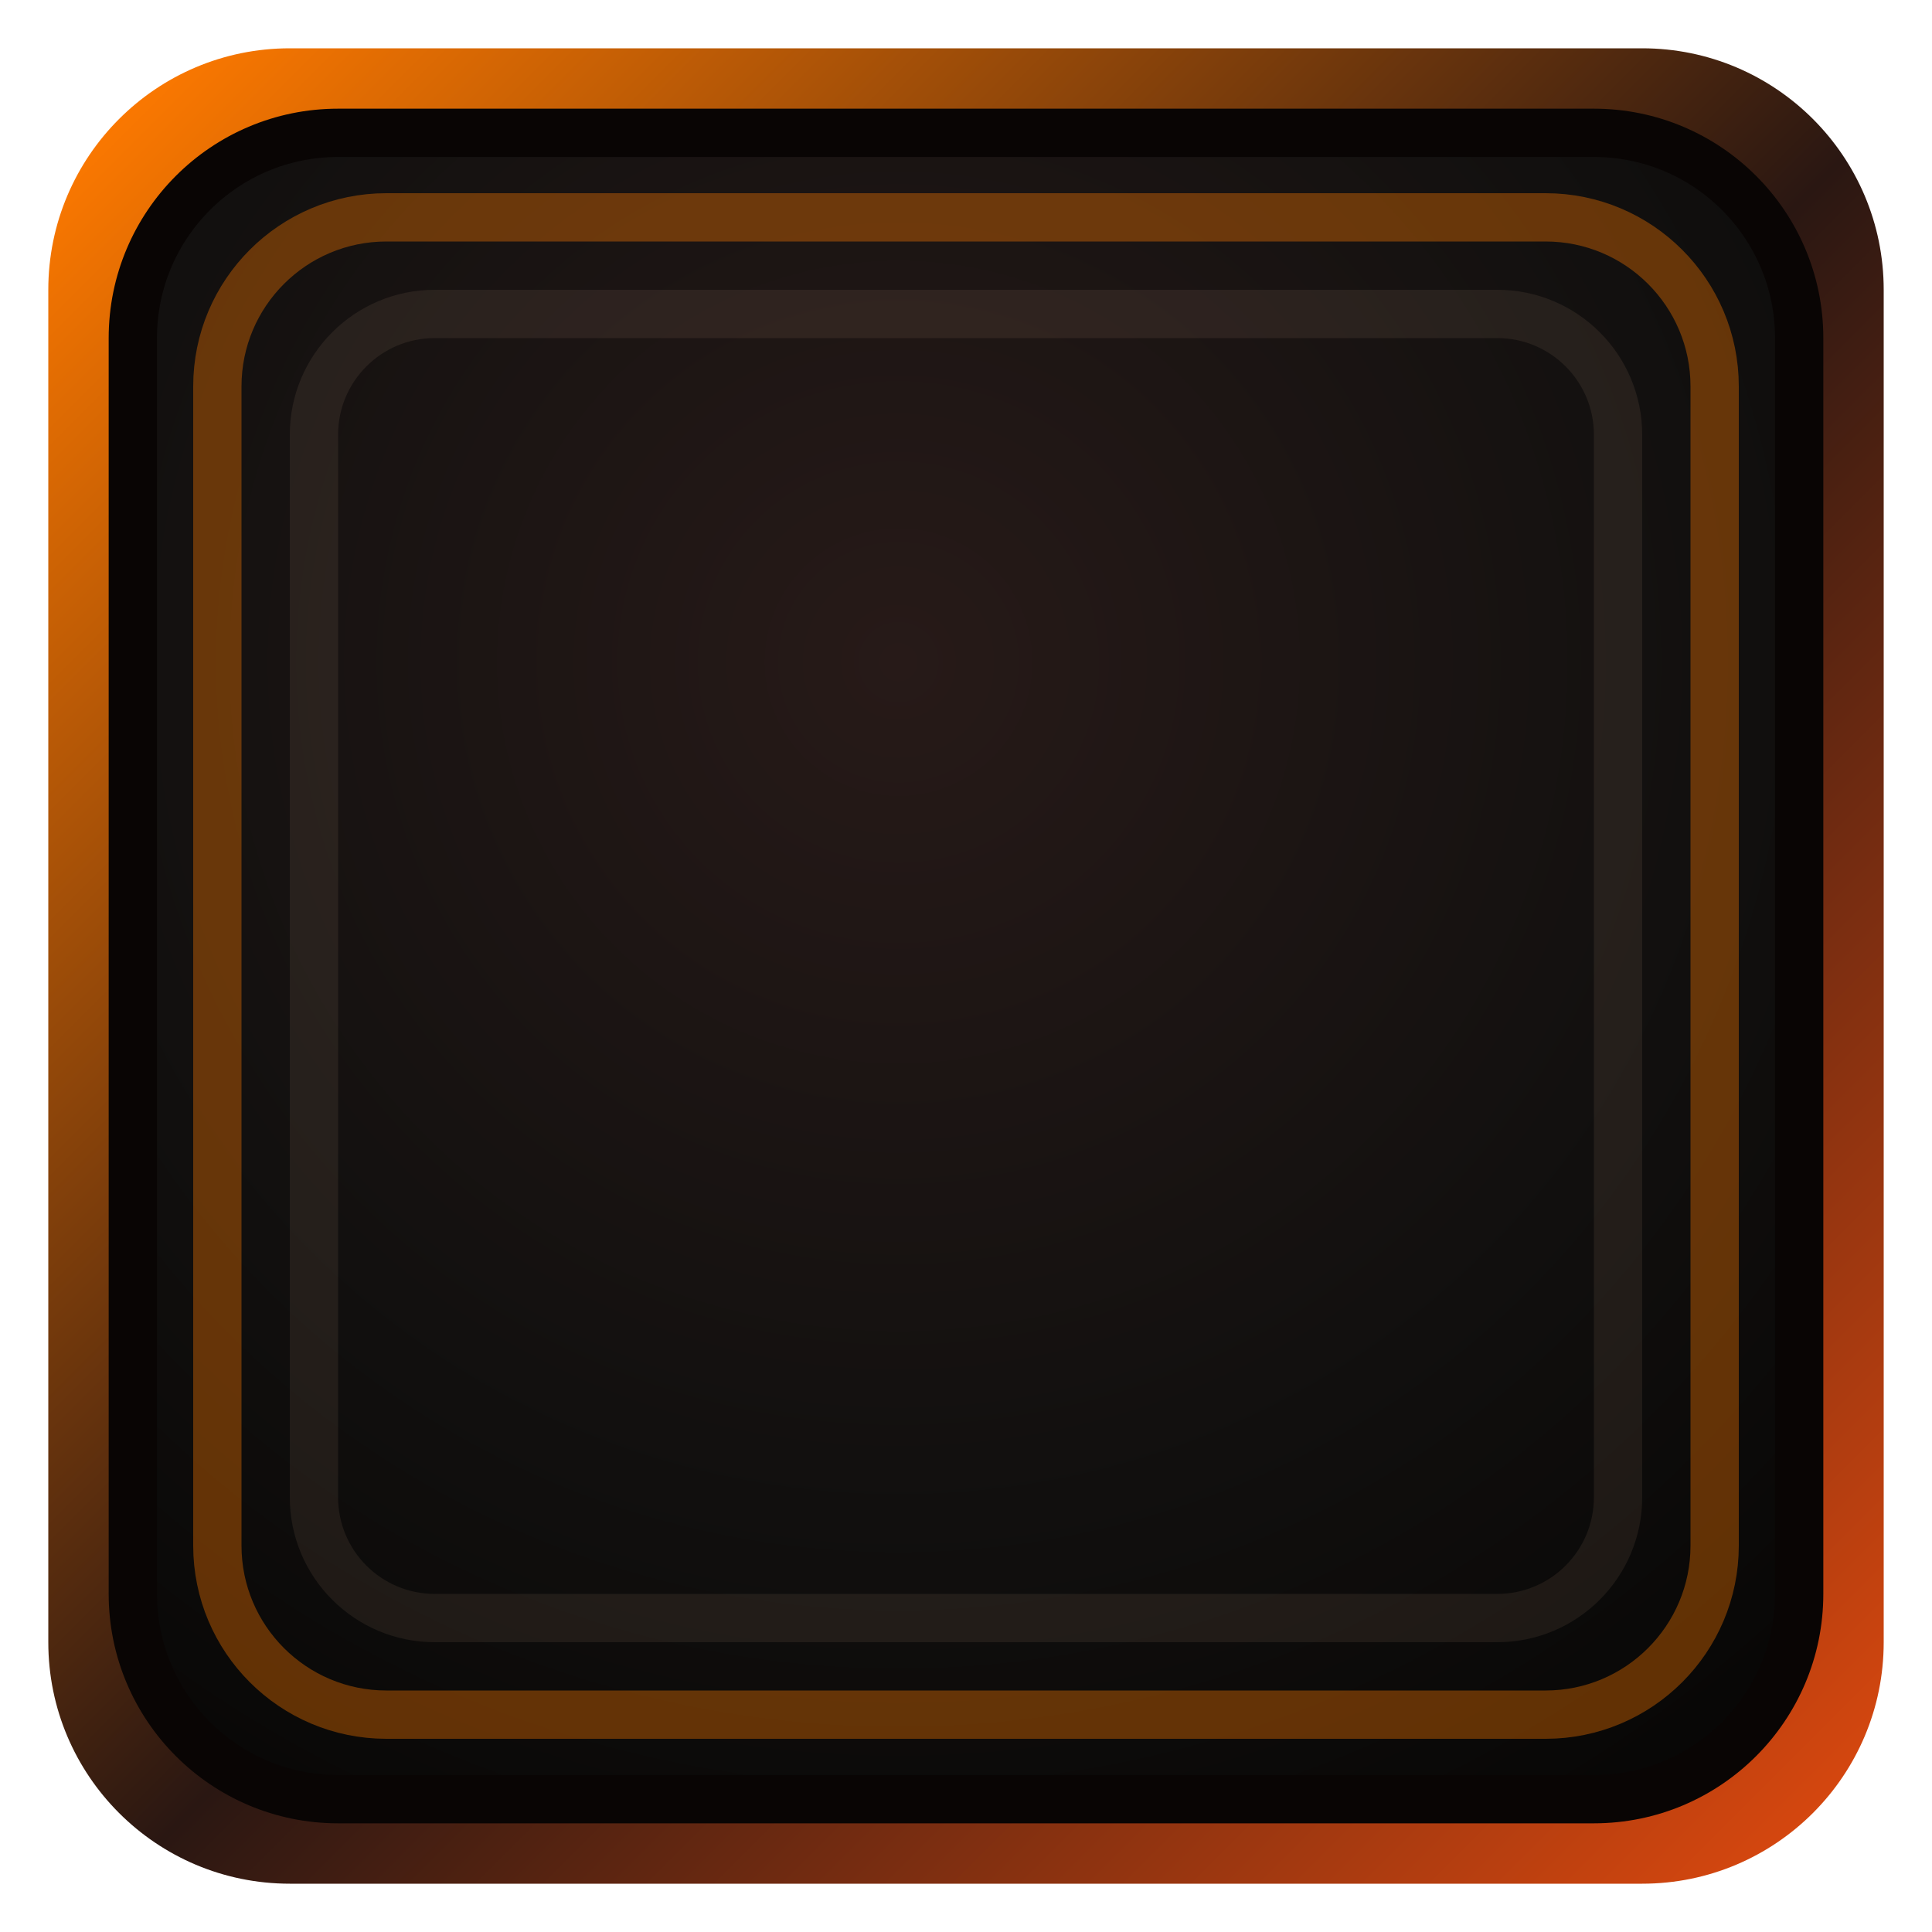
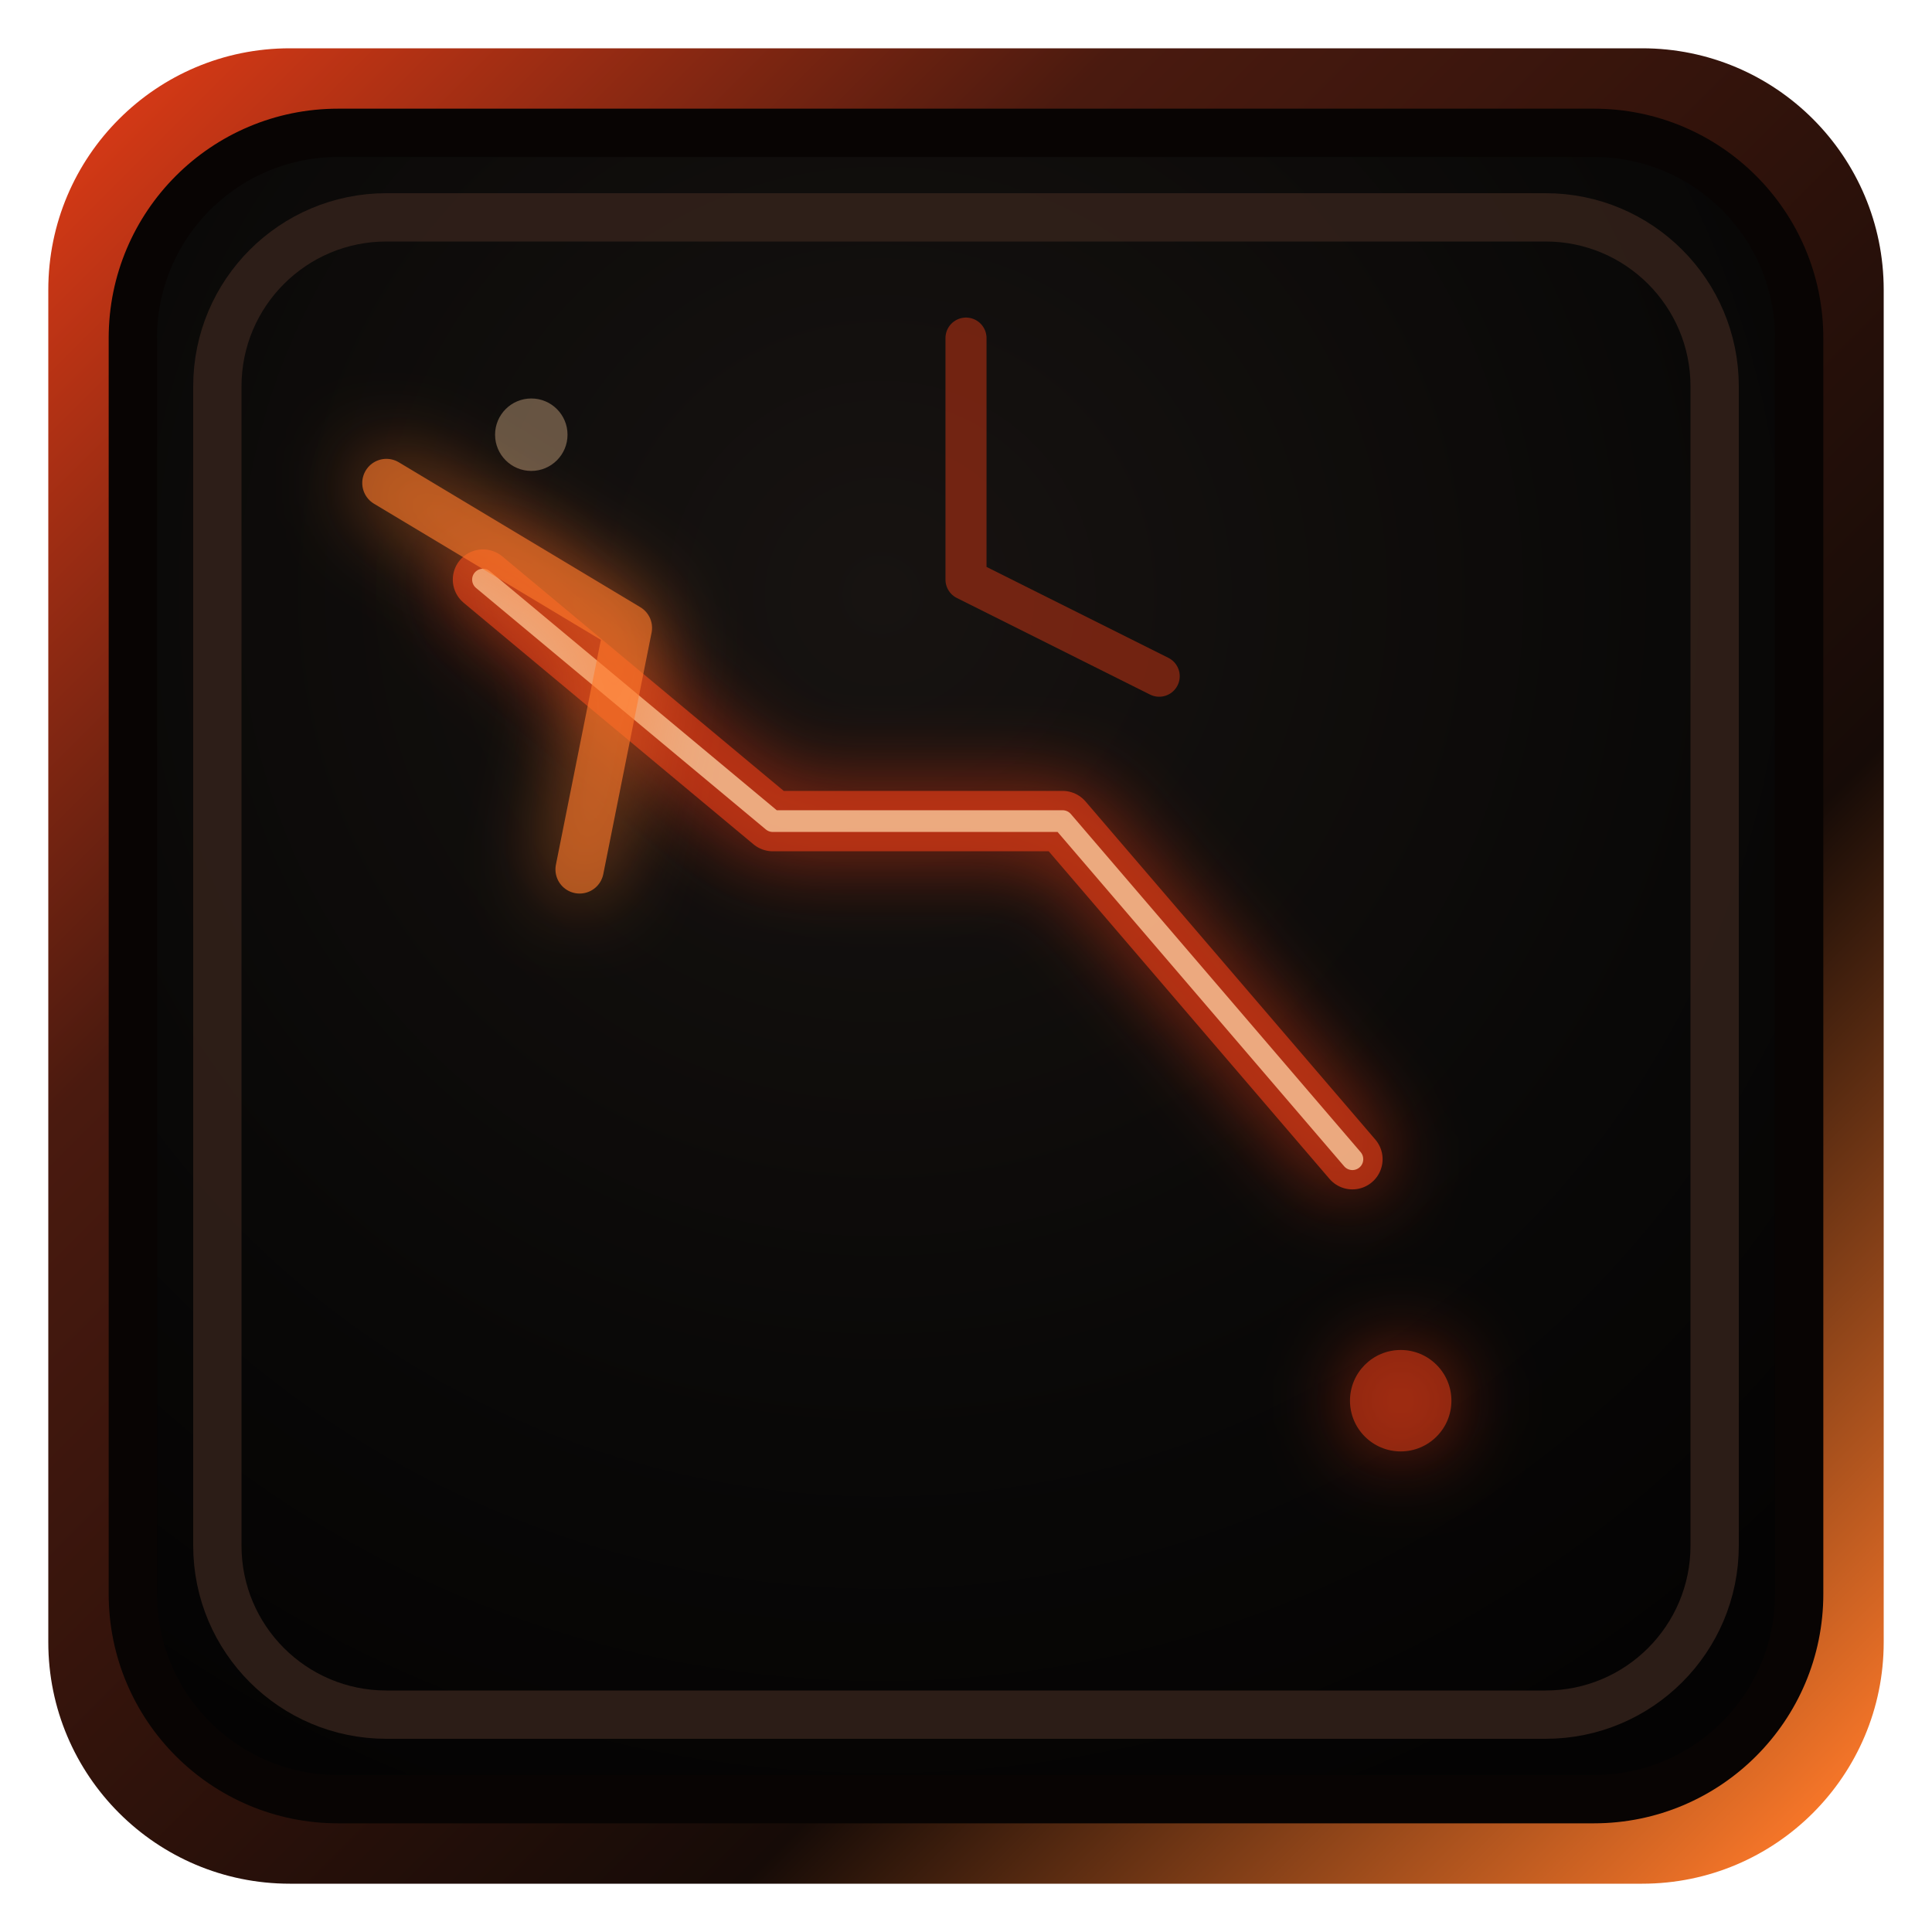
<svg xmlns="http://www.w3.org/2000/svg" width="40" height="40" viewBox="0 0 40 40" fill="none">
  <defs>
-     <linearGradient id="edge" x1="2" y1="2" x2="38" y2="38" gradientUnits="userSpaceOnUse">
-       <stop offset="0" stop-color="#FF7A00" />
-       <stop offset="0.52" stop-color="#2A1712" />
-       <stop offset="1" stop-color="#D9480F" />
+     <linearGradient id="rim" x1="2" y1="2" x2="38" y2="38" gradientUnits="userSpaceOnUse">
+       <stop offset="0" stop-color="#D93A16" />
+       <stop offset="0.28" stop-color="#4A1A0F" />
+       <stop offset="0.7" stop-color="#160B07" />
+       <stop offset="1" stop-color="#FF7A2A" />
    </linearGradient>
-     <radialGradient id="core" cx="0.46" cy="0.32" r="0.82">
-       <stop offset="0" stop-color="#271A18" />
-       <stop offset="0.58" stop-color="#12100F" />
-       <stop offset="1" stop-color="#070605" />
+     <radialGradient id="basalt" cx="0.45" cy="0.28" r="0.78">
+       <stop offset="0" stop-color="#171311" />
+       <stop offset="0.65" stop-color="#090807" />
+       <stop offset="1" stop-color="#040303" />
    </radialGradient>
+     <filter id="lavaGlow" x="-8" y="-8" width="56" height="56" color-interpolation-filters="sRGB">
+       <feGaussianBlur stdDeviation="0.85" result="blur" />
+       <feMerge>
+         <feMergeNode in="blur" />
+         <feMergeNode in="SourceGraphic" />
+       </feMerge>
+     </filter>
  </defs>
-   <rect x="1" y="1" width="38" height="38" rx="5" fill="url(#edge)" />
-   <rect x="2.75" y="2.75" width="34.5" height="34.5" rx="4.25" fill="url(#core)" stroke="#090504" stroke-width="1" />
-   <rect x="4.5" y="4.5" width="31" height="31" rx="3.5" stroke="#FF7A00" stroke-opacity="0.36" stroke-width="1" />
-   <rect x="6.5" y="6.5" width="27" height="27" rx="2.5" stroke="#FFD2A3" stroke-opacity="0.08" stroke-width="1" />
+   <rect x="1" y="1" width="38" height="38" rx="5" fill="url(#rim)" />
+   <rect x="2.75" y="2.75" width="34.5" height="34.5" rx="4.25" fill="url(#basalt)" stroke="#080403" stroke-width="1" />
+   <rect x="4.5" y="4.5" width="31" height="31" rx="3.5" stroke="#35231B" stroke-opacity="0.82" stroke-width="1" />
+   <path d="M10 12 L16 17 L22 17 L28 24" stroke="#D93A16" stroke-width="1.25" stroke-linecap="round" stroke-linejoin="round" stroke-opacity="0.7" filter="url(#lavaGlow)" />
+   <path d="M10 12 L16 17 L22 17 L28 24" stroke="#FFD1A3" stroke-width="0.45" stroke-linecap="round" stroke-linejoin="round" stroke-opacity="0.75" />
+   <path d="M8 10 L13 13 L12 18" stroke="#FF7A2A" stroke-width="1" stroke-linecap="round" stroke-linejoin="round" stroke-opacity="0.62" filter="url(#lavaGlow)" />
+   <path d="M20 7 L20 12 L24 14" stroke="#D93A16" stroke-width="0.85" stroke-linecap="round" stroke-linejoin="round" stroke-opacity="0.48" />
+   <circle cx="29" cy="29" r="1.05" fill="#D93A16" fill-opacity="0.58" filter="url(#lavaGlow)" />
+   <circle cx="11" cy="9" r="0.75" fill="#FFD1A3" fill-opacity="0.36" />
</svg>
